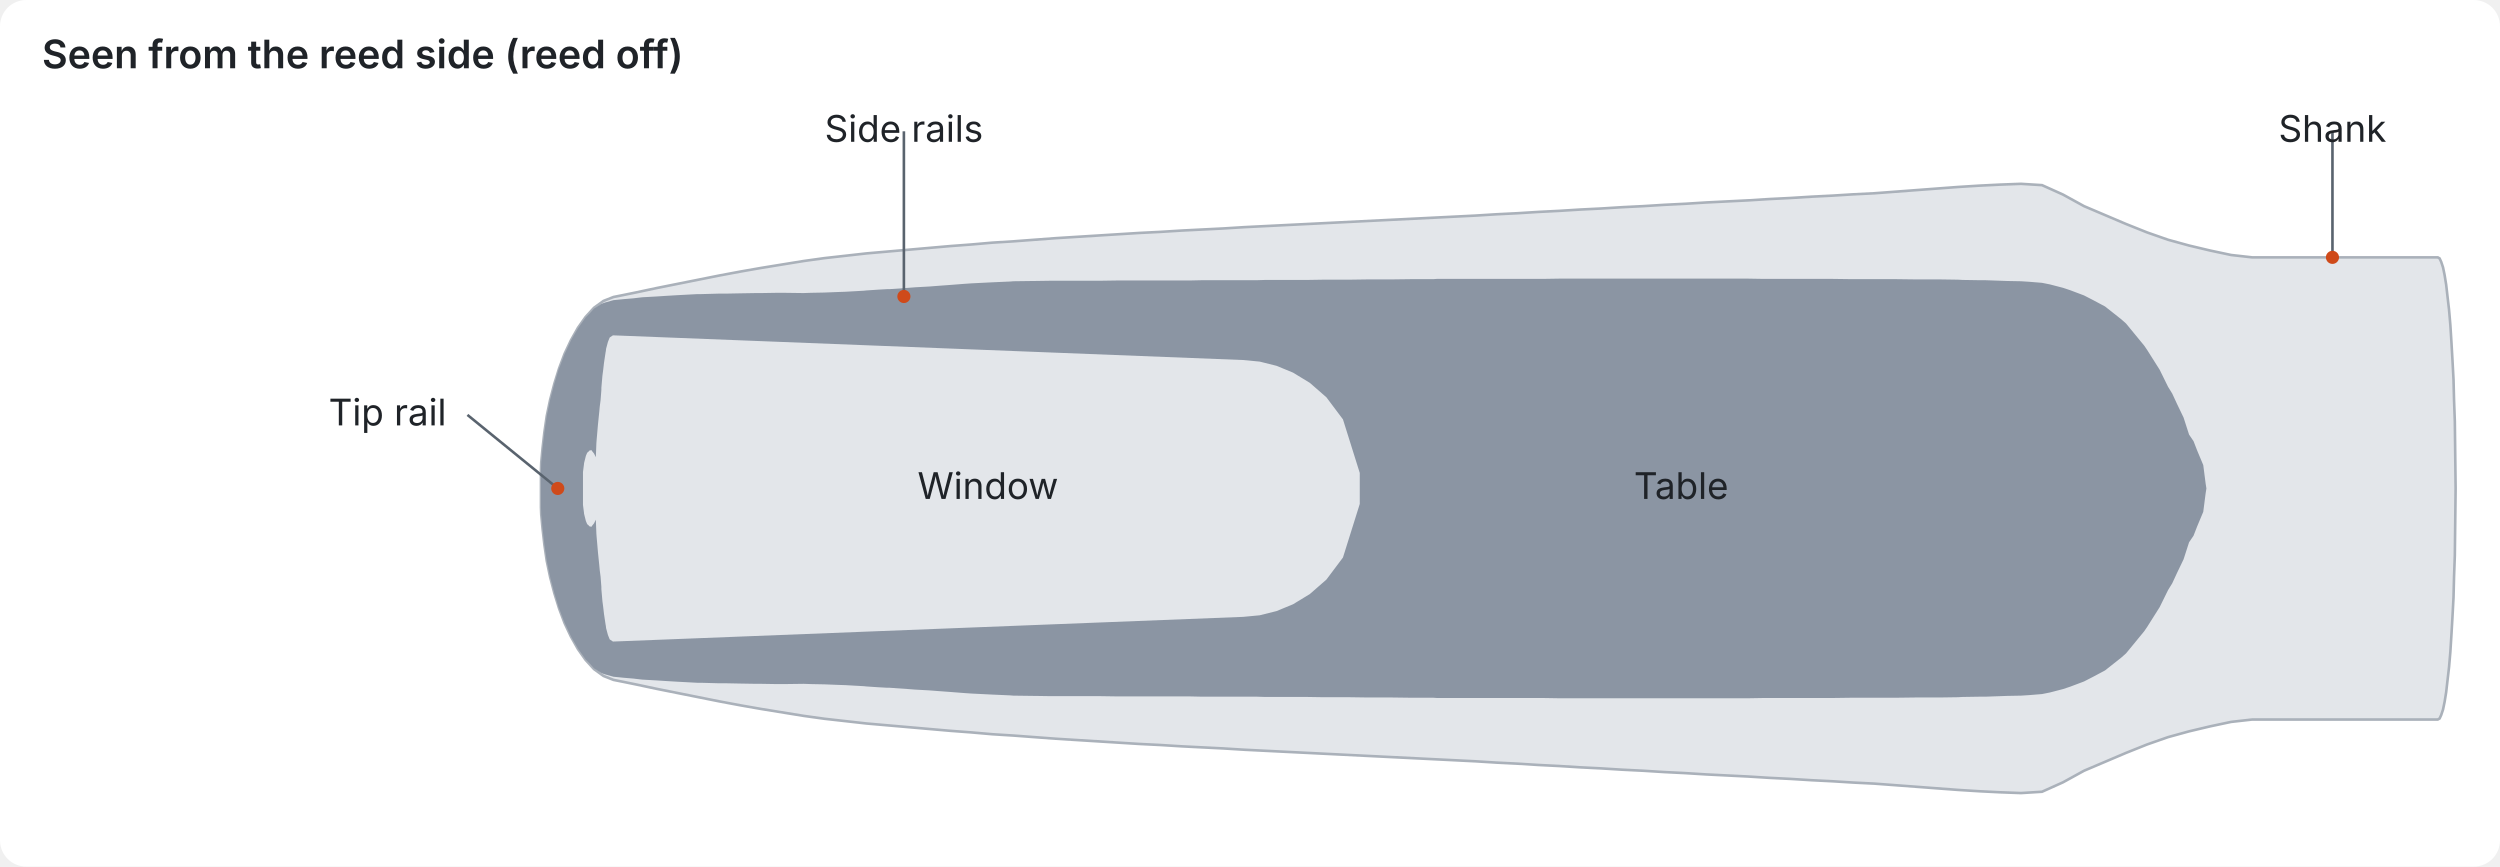
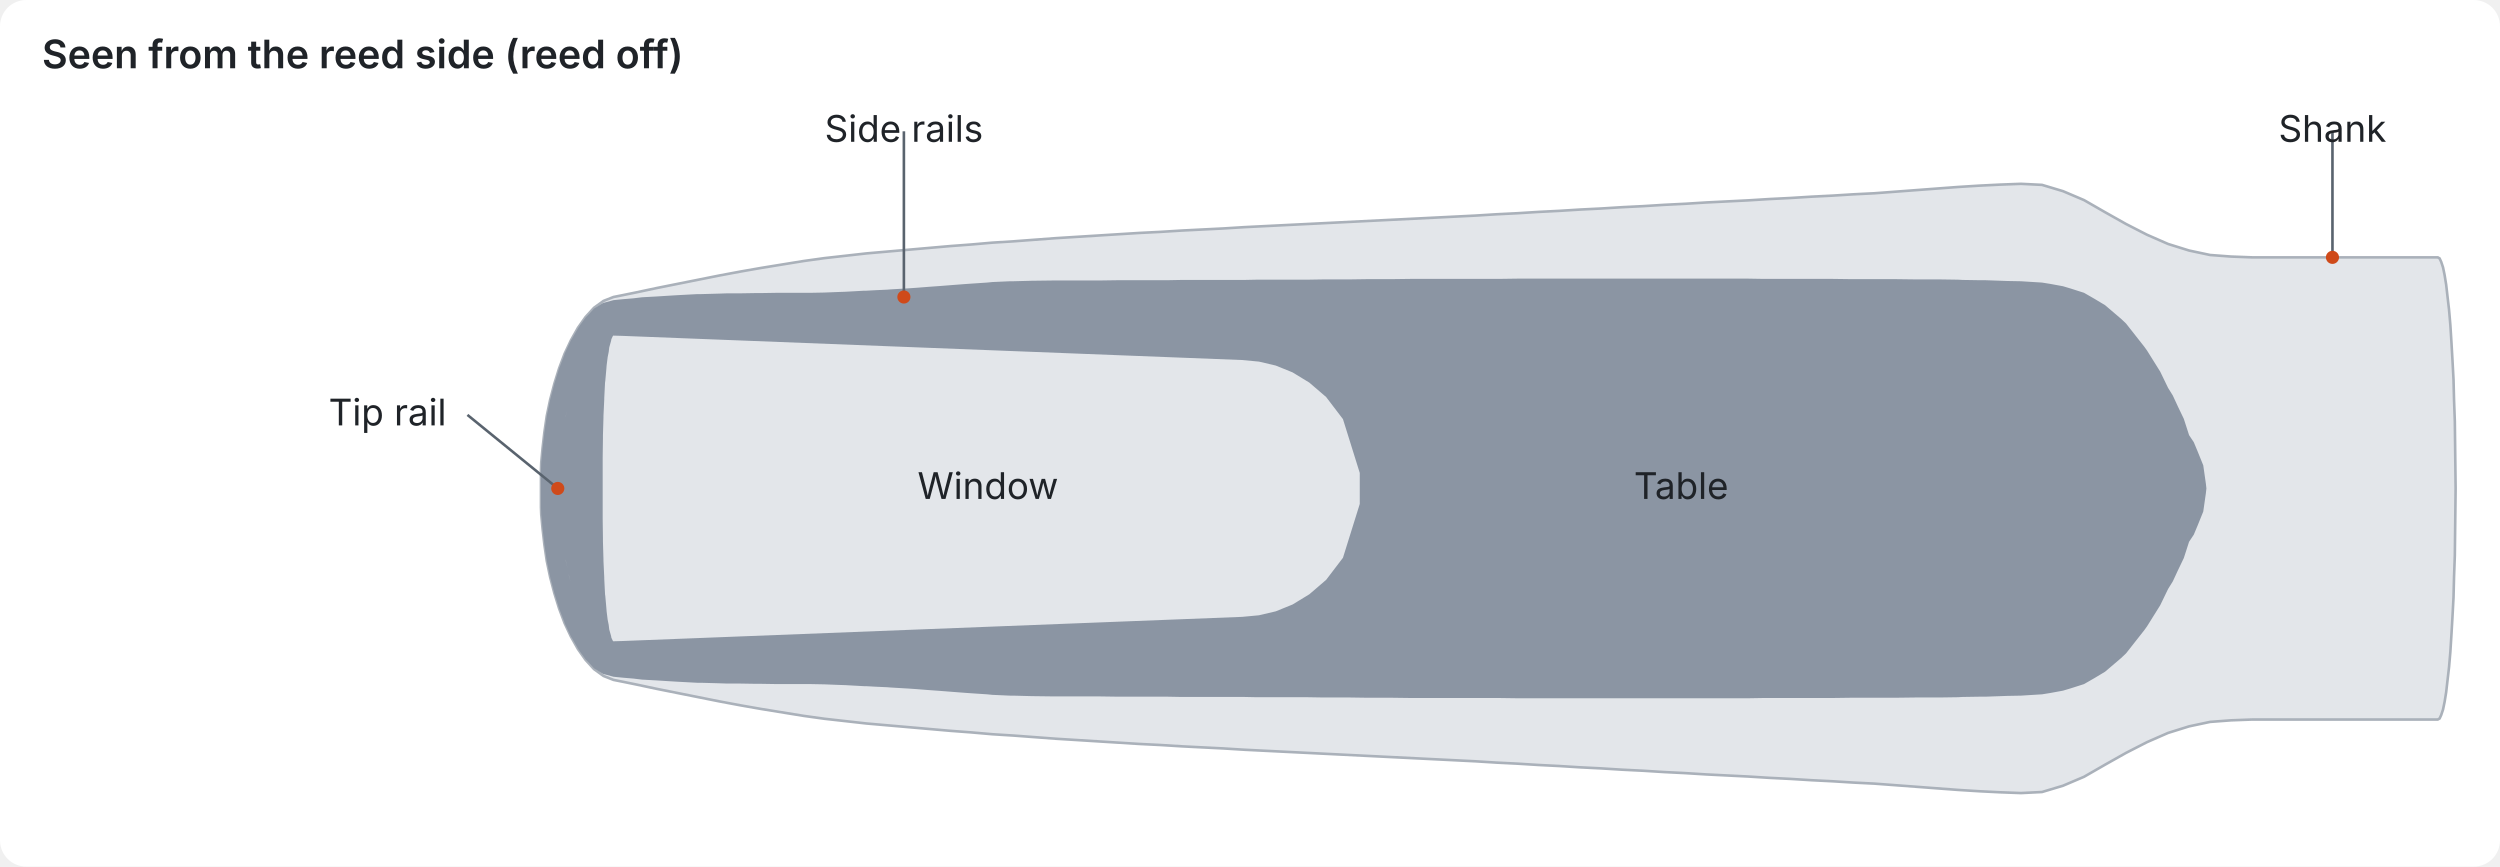
<svg xmlns="http://www.w3.org/2000/svg" width="952" height="330" viewBox="0 0 952 330" font-family="system-ui, -apple-system, 'Segoe UI', sans-serif" font-size="14">
  <rect width="952" height="330" rx="10" fill="#ffffff" />
  <text x="16" y="26" font-size="15" font-weight="600" fill="#1f2328">Seen from the reed side (reed off)</text>
-   <path d="M777.6,301.5L785.6,297.9L793.6,293.5L801.6,290.1L809.6,286.7L817.6,283.5L825.6,280.7L833.6,278.5L841.6,276.6L849.6,274.9L857.6,274.0L865.6,274.0L928.3,274.0L929.0,273.6L929.6,272.3L930.3,270.2L930.9,267.3L931.5,263.6L932.0,259.2L932.6,254.0L933.1,248.2L933.5,241.8L933.9,234.9L934.3,227.5L934.5,219.7L934.8,211.5L934.9,203.2L935.0,194.6L935.1,186.0L935.0,177.4L934.9,168.8L934.8,160.5L934.5,152.3L934.3,144.5L933.9,137.1L933.5,130.2L933.1,123.8L932.6,118.0L932.0,112.8L931.5,108.4L930.9,104.7L930.3,101.8L929.6,99.7L929.0,98.4L928.3,98.0L865.6,98.0L857.6,98.0L849.6,97.1L841.6,95.4L833.6,93.5L825.6,91.3L817.6,88.5L809.6,85.3L801.6,81.9L793.6,78.5L785.6,74.1L777.6,70.5L769.6,70.0L761.6,70.3L753.6,70.7L745.6,71.2L737.6,71.8L729.7,72.4L721.7,73.0L713.7,73.6L705.7,74.0L697.7,74.5L689.7,74.9L681.7,75.4L673.7,75.8L665.7,76.3L657.7,76.7L649.7,77.1L641.7,77.6L633.7,78.0L625.7,78.5L617.7,78.9L609.7,79.4L601.7,79.8L593.7,80.3L585.8,80.7L577.8,81.2L569.8,81.6L561.8,82.1L553.8,82.5L545.8,82.9L537.8,83.3L529.8,83.7L521.8,84.1L513.8,84.5L505.8,84.9L497.8,85.3L489.8,85.7L481.8,86.1L473.8,86.5L465.8,87.0L457.8,87.4L449.9,87.8L441.9,88.3L433.9,88.7L425.9,89.2L417.9,89.7L409.9,90.2L401.9,90.7L393.9,91.3L385.9,91.9L377.9,92.4L369.9,93.1L361.9,93.7L353.9,94.4L345.9,95.1L337.9,95.8L329.9,96.5L321.9,97.4L313.9,98.3L306.0,99.4L298.0,100.7L290.0,102.0L282.0,103.4L274.0,104.9L266.0,106.5L258.0,108.1L250.0,109.7L242.0,111.4L237.6,112.3L233.6,113.1L229.8,114.6L226.2,117.2L223.0,120.7L220.1,124.8L217.4,129.6L215.0,134.7L212.9,140.3L211.1,146.1L209.5,152.2L208.2,158.4L207.3,164.6L206.6,170.7L206.1,176.1L206.0,178.8L206.0,193.2L206.1,195.9L206.6,201.3L207.3,207.4L208.2,213.6L209.5,219.8L211.1,225.9L212.9,231.7L215.0,237.3L217.4,242.4L220.1,247.2L223.0,251.3L226.2,254.8L229.8,257.4L233.6,258.9L237.6,259.7L242.0,260.6L250.0,262.3L258.0,263.9L266.0,265.5L274.0,267.1L282.0,268.6L290.0,270.0L298.0,271.3L306.0,272.6L313.9,273.7L321.9,274.6L329.9,275.5L337.9,276.2L345.9,276.9L353.9,277.6L361.9,278.3L369.9,278.9L377.9,279.6L385.9,280.1L393.9,280.7L401.9,281.3L409.9,281.8L417.9,282.3L425.9,282.8L433.9,283.3L441.9,283.7L449.9,284.2L457.8,284.6L465.8,285.0L473.8,285.5L481.8,285.9L489.8,286.3L497.8,286.7L505.8,287.1L513.8,287.5L521.8,287.9L529.8,288.3L537.8,288.7L545.8,289.1L553.8,289.5L561.8,289.9L569.8,290.4L577.8,290.8L585.8,291.3L593.7,291.7L601.7,292.2L609.7,292.6L617.7,293.1L625.7,293.5L633.7,294.0L641.7,294.4L649.7,294.9L657.7,295.3L665.7,295.7L673.7,296.2L681.7,296.6L689.7,297.1L697.7,297.5L705.7,298.0L713.7,298.4L721.7,299.0L729.7,299.6L737.6,300.2L745.6,300.8L753.6,301.3L761.6,301.7L769.6,302.0Z" fill="#e3e6ea" fill-rule="evenodd" stroke="#aab1ba" stroke-width="1" />
-   <path d="M633.7,265.9L637.9,265.9L641.7,265.9L646.3,265.9L649.7,265.9L654.7,265.9L657.7,265.9L663.1,265.9L665.7,265.9L671.5,265.8L673.7,265.8L679.9,265.8L681.7,265.8L688.2,265.8L689.7,265.8L696.6,265.8L697.7,265.8L705.0,265.7L705.7,265.7L713.4,265.7L713.7,265.7L718.1,265.7L721.7,265.7L721.9,265.7L729.7,265.6L730.3,265.6L737.6,265.6L738.8,265.6L745.6,265.5L747.4,265.4L753.6,265.3L755.9,265.3L761.6,265.1L764.3,265.0L769.6,264.9L772.7,264.7L777.6,264.3L780.6,263.7L785.6,262.4L788.3,261.5L793.6,259.5L797.1,257.7L801.6,255.3L807.8,250.4L809.6,248.8L816.5,240.4L817.6,238.8L822.4,231.2L825.6,224.7L827.2,222.1L829.0,218.2L831.5,213.0L833.6,206.5L835.3,204.0L836.7,200.4L839.0,194.9L839.9,187.9L840.2,186.0L839.9,184.1L839.0,177.1L836.7,171.6L835.3,168.0L833.6,165.5L831.5,159.0L829.0,153.8L827.2,149.9L825.6,147.3L822.4,140.8L817.6,133.2L816.5,131.6L809.6,123.2L807.8,121.6L801.6,116.7L797.1,114.3L793.6,112.5L788.3,110.5L785.6,109.6L780.6,108.3L777.6,107.7L772.7,107.3L769.6,107.1L764.3,107.0L761.6,106.9L755.9,106.7L753.6,106.7L747.4,106.6L745.6,106.5L738.8,106.4L737.6,106.4L730.3,106.4L729.7,106.4L721.9,106.3L721.7,106.3L718.1,106.3L713.7,106.3L713.4,106.3L705.7,106.3L705.0,106.3L697.7,106.2L696.6,106.2L689.7,106.2L688.2,106.2L681.7,106.2L679.9,106.2L673.7,106.2L671.5,106.2L665.7,106.1L663.1,106.1L657.7,106.1L654.7,106.1L649.7,106.1L646.3,106.1L641.7,106.1L637.9,106.1L633.7,106.1L629.5,106.1L625.7,106.1L621.1,106.1L617.7,106.1L612.8,106.1L609.7,106.1L604.4,106.1L601.7,106.1L596.0,106.1L593.7,106.1L587.6,106.2L585.8,106.2L579.2,106.2L577.8,106.2L570.8,106.2L569.8,106.2L562.5,106.2L561.8,106.2L554.1,106.2L553.8,106.2L547.2,106.2L545.8,106.3L545.7,106.3L537.8,106.3L537.4,106.3L529.8,106.4L529.0,106.4L521.8,106.4L520.7,106.4L513.8,106.5L512.3,106.5L505.8,106.5L503.9,106.5L497.8,106.6L495.5,106.6L489.8,106.6L487.1,106.6L481.8,106.6L478.7,106.7L473.8,106.7L470.3,106.7L465.8,106.7L461.9,106.7L457.8,106.7L453.4,106.8L449.9,106.8L444.9,106.8L441.9,106.8L436.4,106.8L433.9,106.8L427.8,106.8L425.9,106.8L419.3,106.9L417.9,106.9L410.7,106.9L409.9,106.9L402.0,106.9L401.9,106.9L400.4,106.9L393.9,107.0L393.4,107.0L385.9,107.1L384.7,107.2L377.9,107.5L375.9,107.6L369.9,107.9L367.0,108.1L361.9,108.5L357.8,108.8L353.9,109.1L348.5,109.4L345.9,109.6L338.8,110.1L337.9,110.1L334.4,110.3L329.9,110.6L329.0,110.7L321.9,111.1L319.0,111.2L313.9,111.4L308.8,111.5L306.0,111.6L298.6,111.5L298.0,111.5L295.8,111.5L290.0,111.6L287.9,111.6L282.0,111.7L276.9,111.8L274.0,111.8L266.9,112.0L266.0,112.0L265.5,112.0L258.0,112.4L253.0,112.7L250.0,112.9L244.6,113.2L242.0,113.5L241.2,113.6L237.6,113.9L235.6,114.1L233.6,114.3L230.4,115.2L229.8,115.4L228.9,115.8L226.2,117.5L224.7,119.2L223.0,120.9L221.1,123.6L220.1,125.0L218.0,128.6L217.4,129.7L215.3,134.2L215.0,134.8L212.9,140.3L212.9,140.3L212.8,140.4L211.1,146.1L209.5,152.2L208.2,158.4L207.3,164.6L206.6,170.7L206.1,176.1L206.0,178.8L206.0,193.2L206.1,195.9L206.6,201.3L207.3,207.4L208.2,213.6L209.5,219.8L211.1,225.9L212.8,231.6L212.9,231.7L212.9,231.7L215.0,237.2L215.3,237.8L217.4,242.3L218.0,243.4L220.1,247.0L221.1,248.4L223.0,251.1L224.7,252.8L226.2,254.5L228.9,256.2L229.8,256.6L230.4,256.8L233.6,257.7L235.6,257.9L237.6,258.1L241.2,258.4L242.0,258.5L244.6,258.8L250.0,259.1L253.0,259.3L258.0,259.6L265.5,260.0L266.0,260.0L266.9,260.0L274.0,260.2L276.9,260.2L282.0,260.3L287.9,260.4L290.0,260.4L295.8,260.5L298.0,260.5L298.6,260.5L306.0,260.4L308.8,260.5L313.9,260.6L319.0,260.8L321.9,260.9L329.0,261.3L329.9,261.4L334.4,261.7L337.9,261.9L338.8,261.9L345.9,262.4L348.5,262.6L353.9,262.9L357.8,263.2L361.9,263.5L367.0,263.9L369.9,264.1L375.9,264.4L377.9,264.5L384.7,264.8L385.9,264.9L393.4,265.0L393.9,265.0L400.4,265.1L401.9,265.1L402.0,265.1L409.9,265.1L410.7,265.1L417.9,265.1L419.3,265.1L425.9,265.2L427.8,265.2L433.9,265.2L436.4,265.2L441.9,265.2L444.9,265.2L449.9,265.2L453.4,265.2L457.8,265.3L461.9,265.3L465.8,265.3L470.3,265.3L473.8,265.3L478.7,265.3L481.8,265.4L487.1,265.4L489.8,265.4L495.5,265.4L497.8,265.4L503.9,265.5L505.8,265.5L512.3,265.5L513.8,265.5L520.7,265.6L521.8,265.6L529.0,265.6L529.8,265.6L537.4,265.7L537.8,265.7L545.7,265.7L545.8,265.7L547.2,265.8L553.8,265.8L554.1,265.8L561.8,265.8L562.5,265.8L569.8,265.8L570.8,265.8L577.8,265.8L579.2,265.8L585.8,265.8L587.6,265.8L593.7,265.9L596.0,265.9L601.7,265.9L604.4,265.9L609.7,265.9L612.8,265.9L617.7,265.9L621.1,265.9L625.7,265.9L629.5,265.9ZM232.2,243.5L232.1,243.3L231.5,241.8L230.8,239.2L230.7,238.3L230.6,237.8L230.0,233.8L229.7,231.2L229.4,228.9L229.0,224.3L229.0,223.5L228.7,219.6L228.4,217.3L228.2,215.2L227.7,210.3L227.2,204.5L227.1,203.2L226.9,197.9L226.2,199.3L225.4,200.3L225.3,200.5L225.2,200.6L224.4,200.4L224.1,200.0L223.6,199.6L223.1,198.4L223.0,198.0L222.5,196.0L222.4,195.6L222.4,195.4L222.0,192.3L222.0,191.7L222.0,180.3L222.0,179.7L222.4,176.6L222.4,176.4L222.5,176.0L223.0,174.0L223.1,173.6L223.6,172.4L224.1,172.0L224.4,171.6L225.2,171.4L225.3,171.5L225.4,171.7L226.2,172.7L226.9,174.1L227.1,168.8L227.2,167.5L227.7,161.7L228.2,156.8L228.4,154.7L228.7,152.4L229.0,148.5L229.0,147.7L229.4,143.1L229.7,140.8L230.0,138.2L230.6,134.2L230.7,133.7L230.8,132.8L231.5,130.2L232.1,128.7L232.2,128.5L233.4,127.7L236.1,127.8L473.4,137.1L479.7,137.7L486.1,139.3L492.4,141.9L498.8,145.8L505.1,151.3L511.4,159.7L517.8,180.1L517.8,191.9L511.4,212.3L505.1,220.7L498.8,226.2L492.4,230.1L486.1,232.7L479.7,234.3L473.4,234.9L236.1,244.2L233.4,244.3Z" fill="#8b95a3" fill-rule="evenodd" stroke="none" stroke-width="1" />
+   <path d="M777.6,301.6L785.6,299.2L793.6,295.8L801.6,291.2L809.6,286.7L817.6,282.6L825.6,279.1L833.6,276.6L841.6,274.9L849.6,274.3L857.6,274.0L865.6,274.0L928.3,274.0L929.0,273.6L929.6,272.3L930.3,270.2L930.9,267.3L931.5,263.6L932.0,259.2L932.6,254.0L933.1,248.2L933.5,241.8L933.9,234.9L934.3,227.5L934.5,219.7L934.8,211.5L934.9,203.2L935.0,194.6L935.1,186.0L935.0,177.4L934.9,168.8L934.8,160.5L934.5,152.3L934.3,144.5L933.9,137.1L933.5,130.2L933.1,123.8L932.6,118.0L932.0,112.8L931.5,108.4L930.9,104.7L930.3,101.8L929.6,99.7L929.0,98.4L928.3,98.0L865.6,98.0L857.6,98.0L849.6,97.7L841.6,97.1L833.6,95.4L825.6,92.9L817.6,89.4L809.6,85.3L801.6,80.8L793.6,76.2L785.6,72.8L777.6,70.4L769.6,70.0L761.6,70.3L753.6,70.7L745.6,71.2L737.6,71.8L729.7,72.4L721.7,73.0L713.7,73.6L705.7,74.0L697.7,74.5L689.7,74.9L681.7,75.4L673.7,75.8L665.7,76.3L657.7,76.7L649.7,77.1L641.7,77.6L633.7,78.0L625.7,78.5L617.7,78.9L609.7,79.4L601.7,79.8L593.7,80.3L585.8,80.7L577.8,81.2L569.8,81.6L561.8,82.1L553.8,82.5L545.8,82.9L537.8,83.3L529.8,83.7L521.8,84.1L513.8,84.5L505.8,84.9L497.8,85.3L489.8,85.7L481.8,86.1L473.8,86.5L465.8,87.0L457.8,87.4L449.9,87.8L441.9,88.3L433.9,88.7L425.9,89.2L417.9,89.7L409.9,90.2L401.9,90.7L393.9,91.3L385.9,91.9L377.9,92.4L369.9,93.1L361.9,93.7L353.9,94.4L345.9,95.1L337.9,95.8L329.9,96.5L321.9,97.4L313.9,98.3L306.0,99.4L298.0,100.7L290.0,102.0L282.0,103.4L274.0,104.9L266.0,106.5L258.0,108.1L250.0,109.7L242.0,111.4L237.6,112.3L233.6,113.1L229.8,114.6L226.2,117.2L223.0,120.7L220.1,124.8L217.4,129.6L215.0,134.7L212.9,140.3L211.1,146.1L209.5,152.2L208.2,158.4L207.3,164.6L206.6,170.7L206.1,176.1L206.0,178.8L206.0,193.2L206.1,195.9L206.6,201.3L207.3,207.4L208.2,213.6L209.5,219.8L211.1,225.9L212.9,231.7L215.0,237.3L217.4,242.4L220.1,247.2L223.0,251.3L226.2,254.8L229.8,257.4L233.6,258.9L237.6,259.7L242.0,260.6L250.0,262.3L258.0,263.9L266.0,265.5L274.0,267.1L282.0,268.6L290.0,270.0L298.0,271.3L306.0,272.6L313.9,273.7L321.9,274.6L329.9,275.5L337.9,276.2L345.9,276.9L353.9,277.6L361.9,278.3L369.9,278.9L377.9,279.6L385.9,280.1L393.9,280.7L401.9,281.3L409.9,281.8L417.9,282.3L425.9,282.8L433.9,283.3L441.9,283.7L449.9,284.2L457.8,284.6L465.8,285.0L473.8,285.5L481.8,285.9L489.8,286.3L497.8,286.7L505.8,287.1L513.8,287.5L521.8,287.9L529.8,288.3L537.8,288.7L545.8,289.1L553.8,289.5L561.8,289.9L569.8,290.4L577.8,290.8L585.8,291.3L593.7,291.7L601.7,292.2L609.7,292.6L617.7,293.1L625.7,293.5L633.7,294.0L641.7,294.4L649.7,294.9L657.7,295.3L665.7,295.7L673.7,296.2L681.7,296.6L689.7,297.1L697.7,297.5L705.7,298.0L713.7,298.4L721.7,299.0L729.7,299.6L737.6,300.2L745.6,300.8L753.6,301.3L761.6,301.7L769.6,302.0ZM215.4,158.6L215.9,156.2L215.4,158.8ZM215.4,213.4L215.4,213.1L216.1,216.4ZM216.6,219.1L216.6,218.8L216.7,219.1ZM217.2,221.4L216.7,219.4L216.7,219.1L217.2,221.4Z" fill="#e3e6ea" fill-rule="evenodd" stroke="#aab1ba" stroke-width="1" />
+   <path d="M625.7,265.9L629.5,265.9L633.7,265.9L637.9,265.9L641.7,265.9L646.3,265.9L649.7,265.9L654.7,265.9L657.7,265.9L663.1,265.9L665.7,265.9L671.5,265.8L673.7,265.8L679.9,265.8L681.7,265.8L688.2,265.8L689.7,265.8L696.6,265.8L697.7,265.8L705.0,265.7L705.7,265.7L713.4,265.7L713.7,265.7L718.1,265.7L721.7,265.7L721.9,265.7L729.7,265.6L730.3,265.6L737.6,265.6L738.8,265.6L745.6,265.5L747.4,265.4L753.6,265.3L755.9,265.3L761.6,265.1L764.3,265.0L769.6,264.9L772.7,264.7L777.6,264.4L780.7,263.9L785.6,263.0L788.6,262.1L793.6,260.5L797.6,258.2L801.6,255.8L807.7,250.6L809.6,248.8L816.6,239.9L817.6,238.5L822.6,230.5L825.6,224.3L827.4,221.4L829.3,217.3L831.6,212.5L833.6,206.3L835.4,203.6L836.9,200.0L839.0,194.8L840.0,187.8L840.2,186.0L840.0,184.2L839.0,177.2L836.9,172.0L835.4,168.4L833.6,165.7L831.6,159.5L829.3,154.7L827.4,150.6L825.6,147.7L822.6,141.5L817.6,133.5L816.6,132.1L809.6,123.2L807.7,121.4L801.6,116.2L797.6,113.8L793.6,111.5L788.6,109.9L785.6,109.0L780.7,108.1L777.6,107.6L772.7,107.3L769.6,107.1L764.3,107.0L761.6,106.9L755.9,106.7L753.6,106.7L747.4,106.6L745.6,106.5L738.8,106.4L737.6,106.4L730.3,106.4L729.7,106.4L721.9,106.3L721.7,106.3L718.1,106.3L713.7,106.3L713.4,106.3L705.7,106.3L705.0,106.3L697.7,106.2L696.6,106.2L689.7,106.2L688.2,106.2L681.7,106.2L679.9,106.2L673.7,106.2L671.5,106.2L665.7,106.1L663.1,106.1L657.7,106.1L654.7,106.1L649.7,106.1L646.3,106.1L641.7,106.1L637.9,106.1L633.7,106.1L629.5,106.1L625.7,106.1L621.1,106.1L617.7,106.1L612.7,106.1L609.7,106.1L604.3,106.1L601.7,106.1L596.0,106.1L593.7,106.1L587.6,106.1L585.8,106.1L579.2,106.1L577.8,106.1L570.8,106.2L569.8,106.2L562.4,106.2L561.8,106.2L554.0,106.2L553.8,106.2L549.2,106.2L545.8,106.2L545.6,106.2L537.8,106.2L537.3,106.2L529.8,106.3L528.9,106.3L521.8,106.3L520.5,106.3L513.8,106.4L512.1,106.4L505.8,106.4L503.8,106.4L497.8,106.5L495.4,106.5L489.8,106.5L487.0,106.5L481.8,106.5L478.5,106.5L473.8,106.6L470.1,106.6L465.8,106.6L461.7,106.6L457.8,106.6L453.2,106.6L449.9,106.6L444.7,106.7L441.9,106.7L436.2,106.7L433.9,106.7L427.7,106.7L425.9,106.7L419.1,106.8L417.9,106.8L410.5,106.8L409.9,106.8L401.9,106.8L401.9,106.8L401.6,106.8L393.9,106.9L393.3,106.9L385.9,107.1L384.6,107.1L377.9,107.4L375.9,107.6L369.9,108.0L367.1,108.2L361.9,108.6L358.1,108.9L353.9,109.2L348.8,109.6L345.9,109.8L339.1,110.2L337.9,110.3L333.5,110.5L329.9,110.7L329.1,110.7L321.9,111.1L319.0,111.2L313.9,111.4L308.8,111.5L306.0,111.5L298.5,111.5L298.0,111.5L295.9,111.5L290.0,111.6L287.9,111.6L282.0,111.7L276.9,111.7L274.0,111.8L266.9,112.0L266.0,112.0L265.5,112.0L258.0,112.4L253.1,112.7L250.0,112.9L244.5,113.2L242.0,113.5L241.2,113.6L237.6,113.9L235.5,114.1L233.6,114.3L230.3,115.2L229.8,115.3L229.1,115.7L226.2,117.5L224.5,119.4L223.0,120.9L220.9,123.8L220.1,125.0L217.8,129.0L217.4,129.6L215.0,134.7L215.0,134.8L214.8,135.4L212.9,140.3L211.1,146.1L209.5,152.2L208.2,158.4L207.3,164.6L206.6,170.7L206.1,176.1L206.0,178.8L206.0,193.2L206.1,195.9L206.6,201.3L207.3,207.4L208.2,213.6L209.5,219.8L211.1,225.9L212.9,231.7L214.8,236.6L215.0,237.2L215.0,237.3L217.4,242.4L217.8,243.0L220.1,247.0L220.9,248.2L223.0,251.1L224.5,252.6L226.2,254.5L229.1,256.3L229.8,256.7L230.3,256.8L233.6,257.7L235.5,257.9L237.6,258.1L241.2,258.4L242.0,258.5L244.5,258.8L250.0,259.1L253.1,259.3L258.0,259.6L265.5,260.0L266.0,260.0L266.9,260.0L274.0,260.2L276.9,260.3L282.0,260.3L287.9,260.4L290.0,260.4L295.9,260.5L298.0,260.5L298.5,260.5L306.0,260.5L308.8,260.5L313.9,260.6L319.0,260.8L321.9,260.9L329.1,261.3L329.9,261.3L333.5,261.5L337.9,261.7L339.1,261.8L345.9,262.2L348.8,262.4L353.9,262.8L358.1,263.1L361.9,263.4L367.1,263.8L369.9,264.0L375.9,264.4L377.9,264.6L384.6,264.9L385.9,264.9L393.3,265.1L393.9,265.1L401.6,265.2L401.9,265.2L401.9,265.2L409.9,265.2L410.5,265.2L417.9,265.2L419.1,265.2L425.9,265.3L427.7,265.3L433.9,265.3L436.2,265.3L441.9,265.3L444.7,265.3L449.9,265.4L453.2,265.4L457.8,265.4L461.7,265.4L465.8,265.4L470.1,265.4L473.8,265.4L478.5,265.5L481.8,265.5L487.0,265.5L489.8,265.5L495.4,265.5L497.8,265.5L503.8,265.6L505.8,265.6L512.1,265.6L513.8,265.6L520.5,265.7L521.8,265.7L528.9,265.7L529.8,265.7L537.3,265.8L537.8,265.8L545.6,265.8L545.8,265.8L549.2,265.8L553.8,265.8L554.0,265.8L561.8,265.8L562.4,265.8L569.8,265.8L570.8,265.8L577.8,265.9L579.2,265.9L585.8,265.9L587.6,265.9L593.7,265.9L596.0,265.9L601.7,265.9L604.3,265.9L609.7,265.9L612.7,265.9L617.7,265.9L621.1,265.9ZM233.3,243.9L232.8,242.8L232.7,242.2L232.0,239.7L231.8,238.0L231.4,236.0L231.0,232.8L230.9,231.5L230.5,227.0L230.4,226.3L230.1,220.4L230.1,220.3L230.1,219.9L229.8,213.6L229.8,213.0L229.6,206.2L229.6,205.0L229.5,197.7L229.5,195.6L229.5,186.0L229.5,176.4L229.5,174.3L229.6,167.0L229.6,165.8L229.8,159.0L229.8,158.4L230.1,152.1L230.1,151.7L230.1,151.6L230.4,145.7L230.5,145.0L230.9,140.5L231.0,139.2L231.4,136.0L231.8,134.0L232.0,132.3L232.7,129.8L232.8,129.2L233.3,128.1L233.5,127.8L237.0,127.9L473.0,137.1L479.4,137.7L485.8,139.2L492.2,141.8L498.6,145.7L505.0,151.2L511.4,159.6L517.8,180.1L517.8,191.9L511.4,212.4L505.0,220.8L498.6,226.3L492.2,230.2L485.8,232.8L479.4,234.3L473.0,234.9L237.0,244.1L233.5,244.2ZM215.4,158.6L215.9,156.2L215.4,158.8ZM215.4,213.4L215.4,213.1L216.1,216.4ZM216.6,219.1L216.6,218.8L216.7,219.1ZM217.2,221.4L216.7,219.4L216.7,219.1L217.2,221.4Z" fill="#8b95a3" fill-rule="evenodd" stroke="none" stroke-width="1" />
  <path d="M212.4,186L178,158" stroke="#59636e" stroke-width="1" fill="none" />
  <circle cx="212.4" cy="186" r="2.5" fill="#cf4a1a" />
  <text x="170" y="162" text-anchor="end" fill="#1f2328">Tip rail</text>
-   <path d="M344.2,112.9L344.2,50" stroke="#59636e" stroke-width="1" fill="none" />
-   <circle cx="344.2" cy="112.9" r="2.5" fill="#cf4a1a" />
+   <path d="M344.2,113.1L344.2,50" stroke="#59636e" stroke-width="1" fill="none" />
+   <circle cx="344.2" cy="113.1" r="2.5" fill="#cf4a1a" />
  <text x="344.2" y="54" text-anchor="middle" fill="#1f2328">Side rails</text>
  <text x="376.2" y="190" text-anchor="middle" fill="#1f2328">Window</text>
  <text x="640.2" y="190" text-anchor="middle" fill="#1f2328">Table</text>
  <path d="M888.2,98L888.2,50" stroke="#59636e" stroke-width="1" fill="none" />
  <circle cx="888.2" cy="98" r="2.5" fill="#cf4a1a" />
  <text x="888.2" y="54" text-anchor="middle" fill="#1f2328">Shank</text>
</svg>
